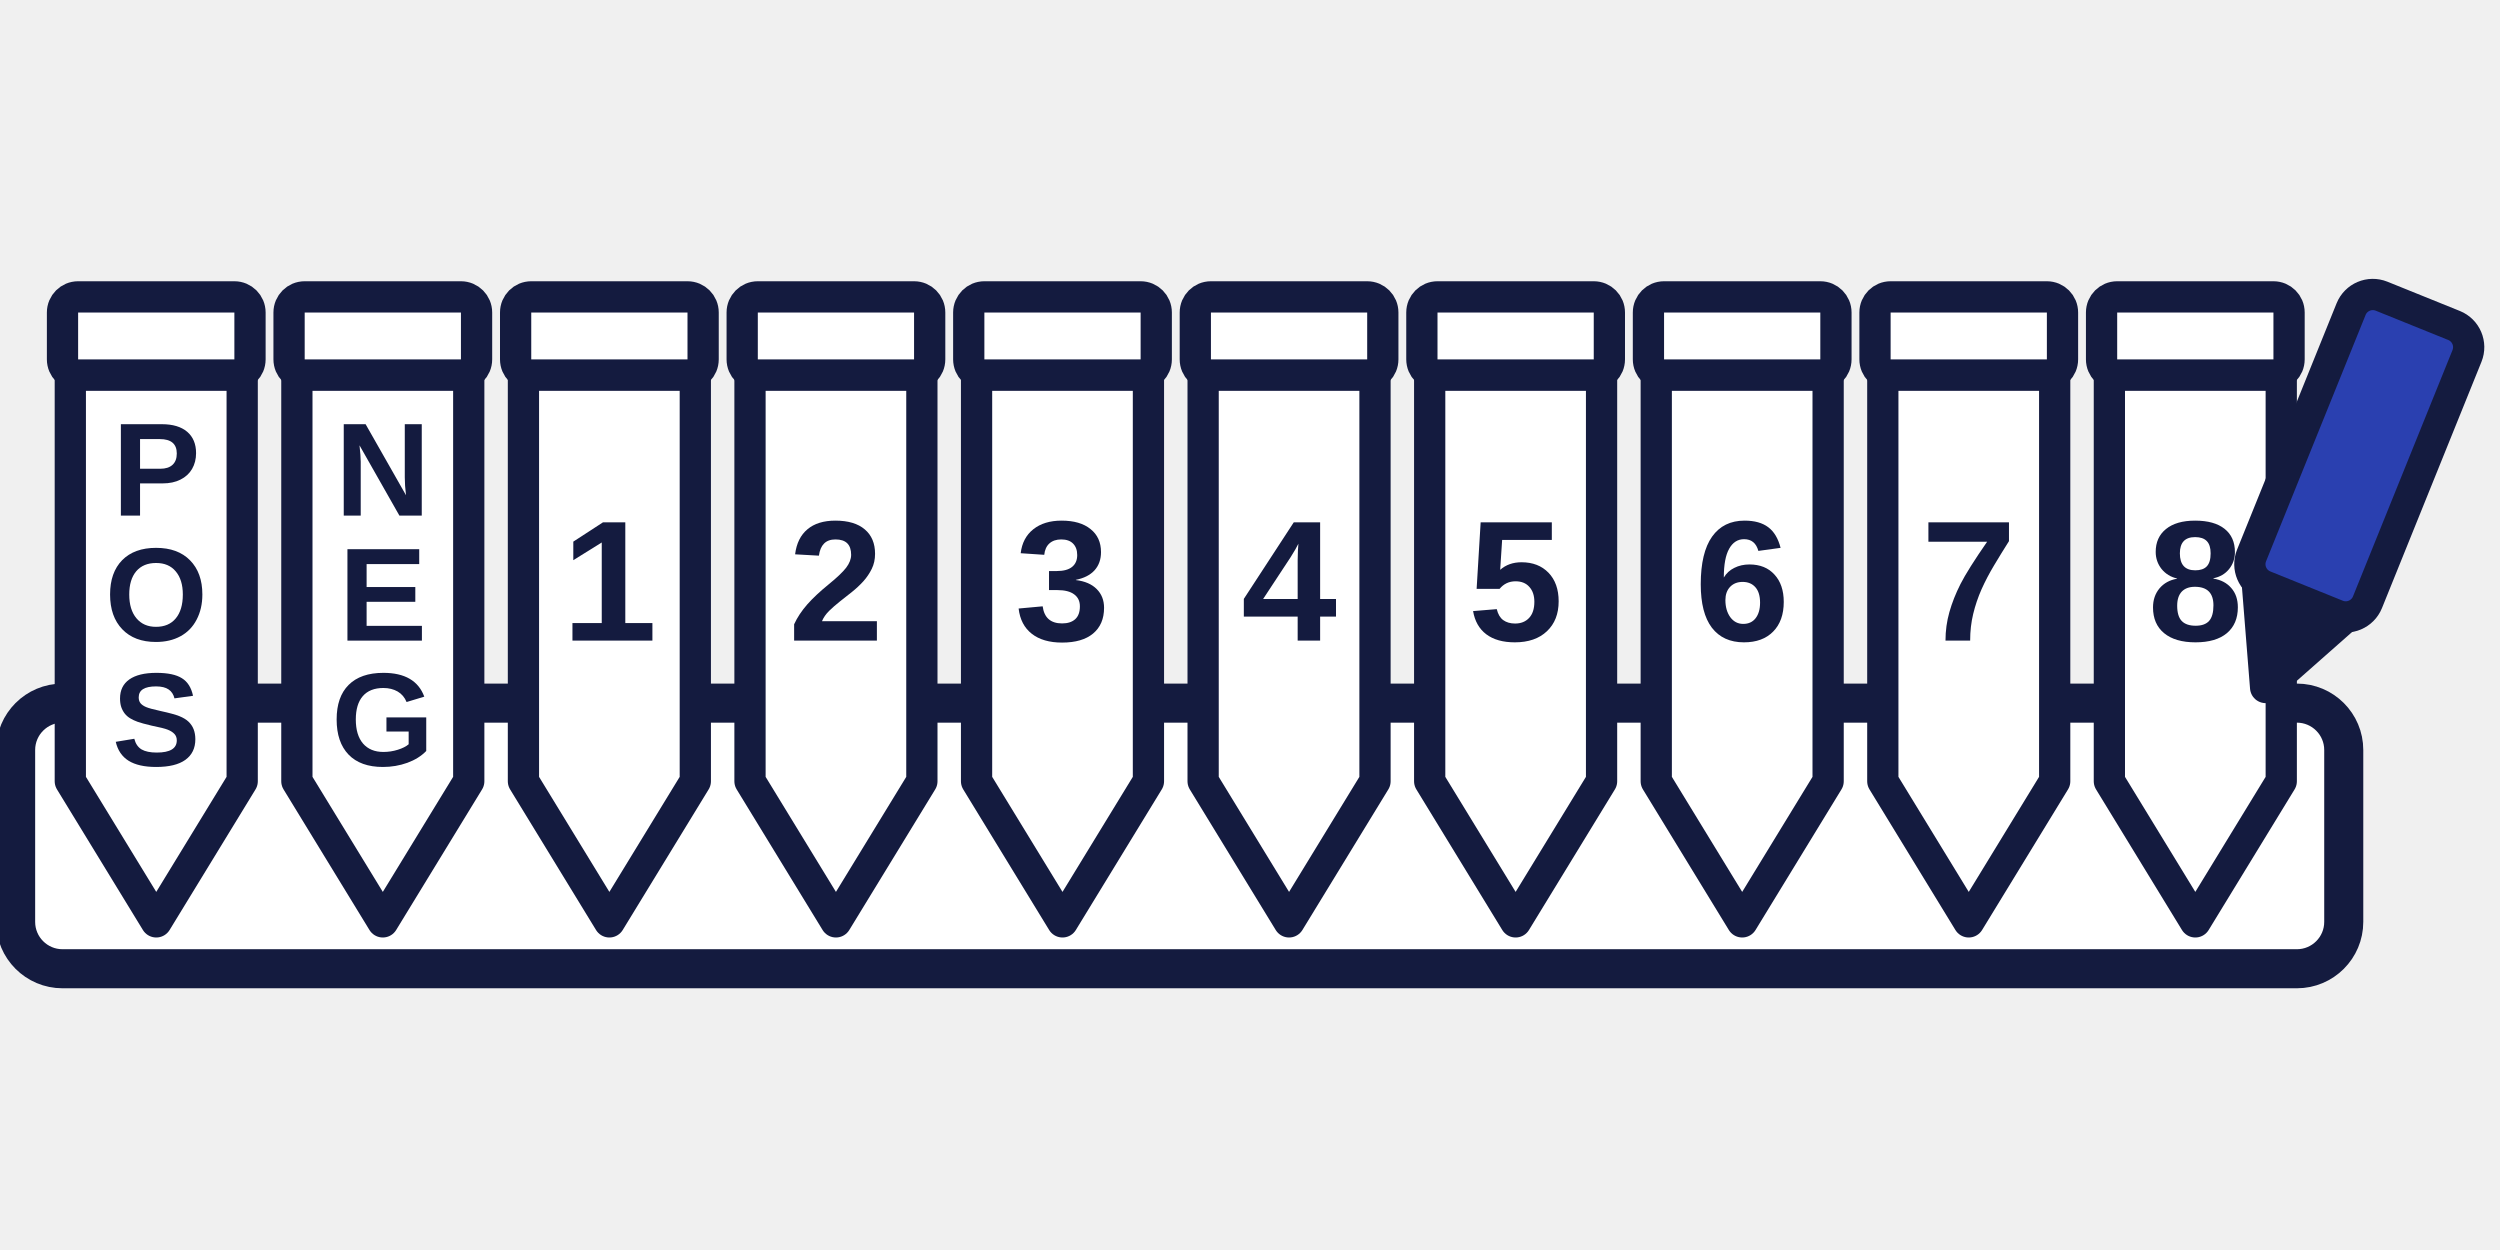
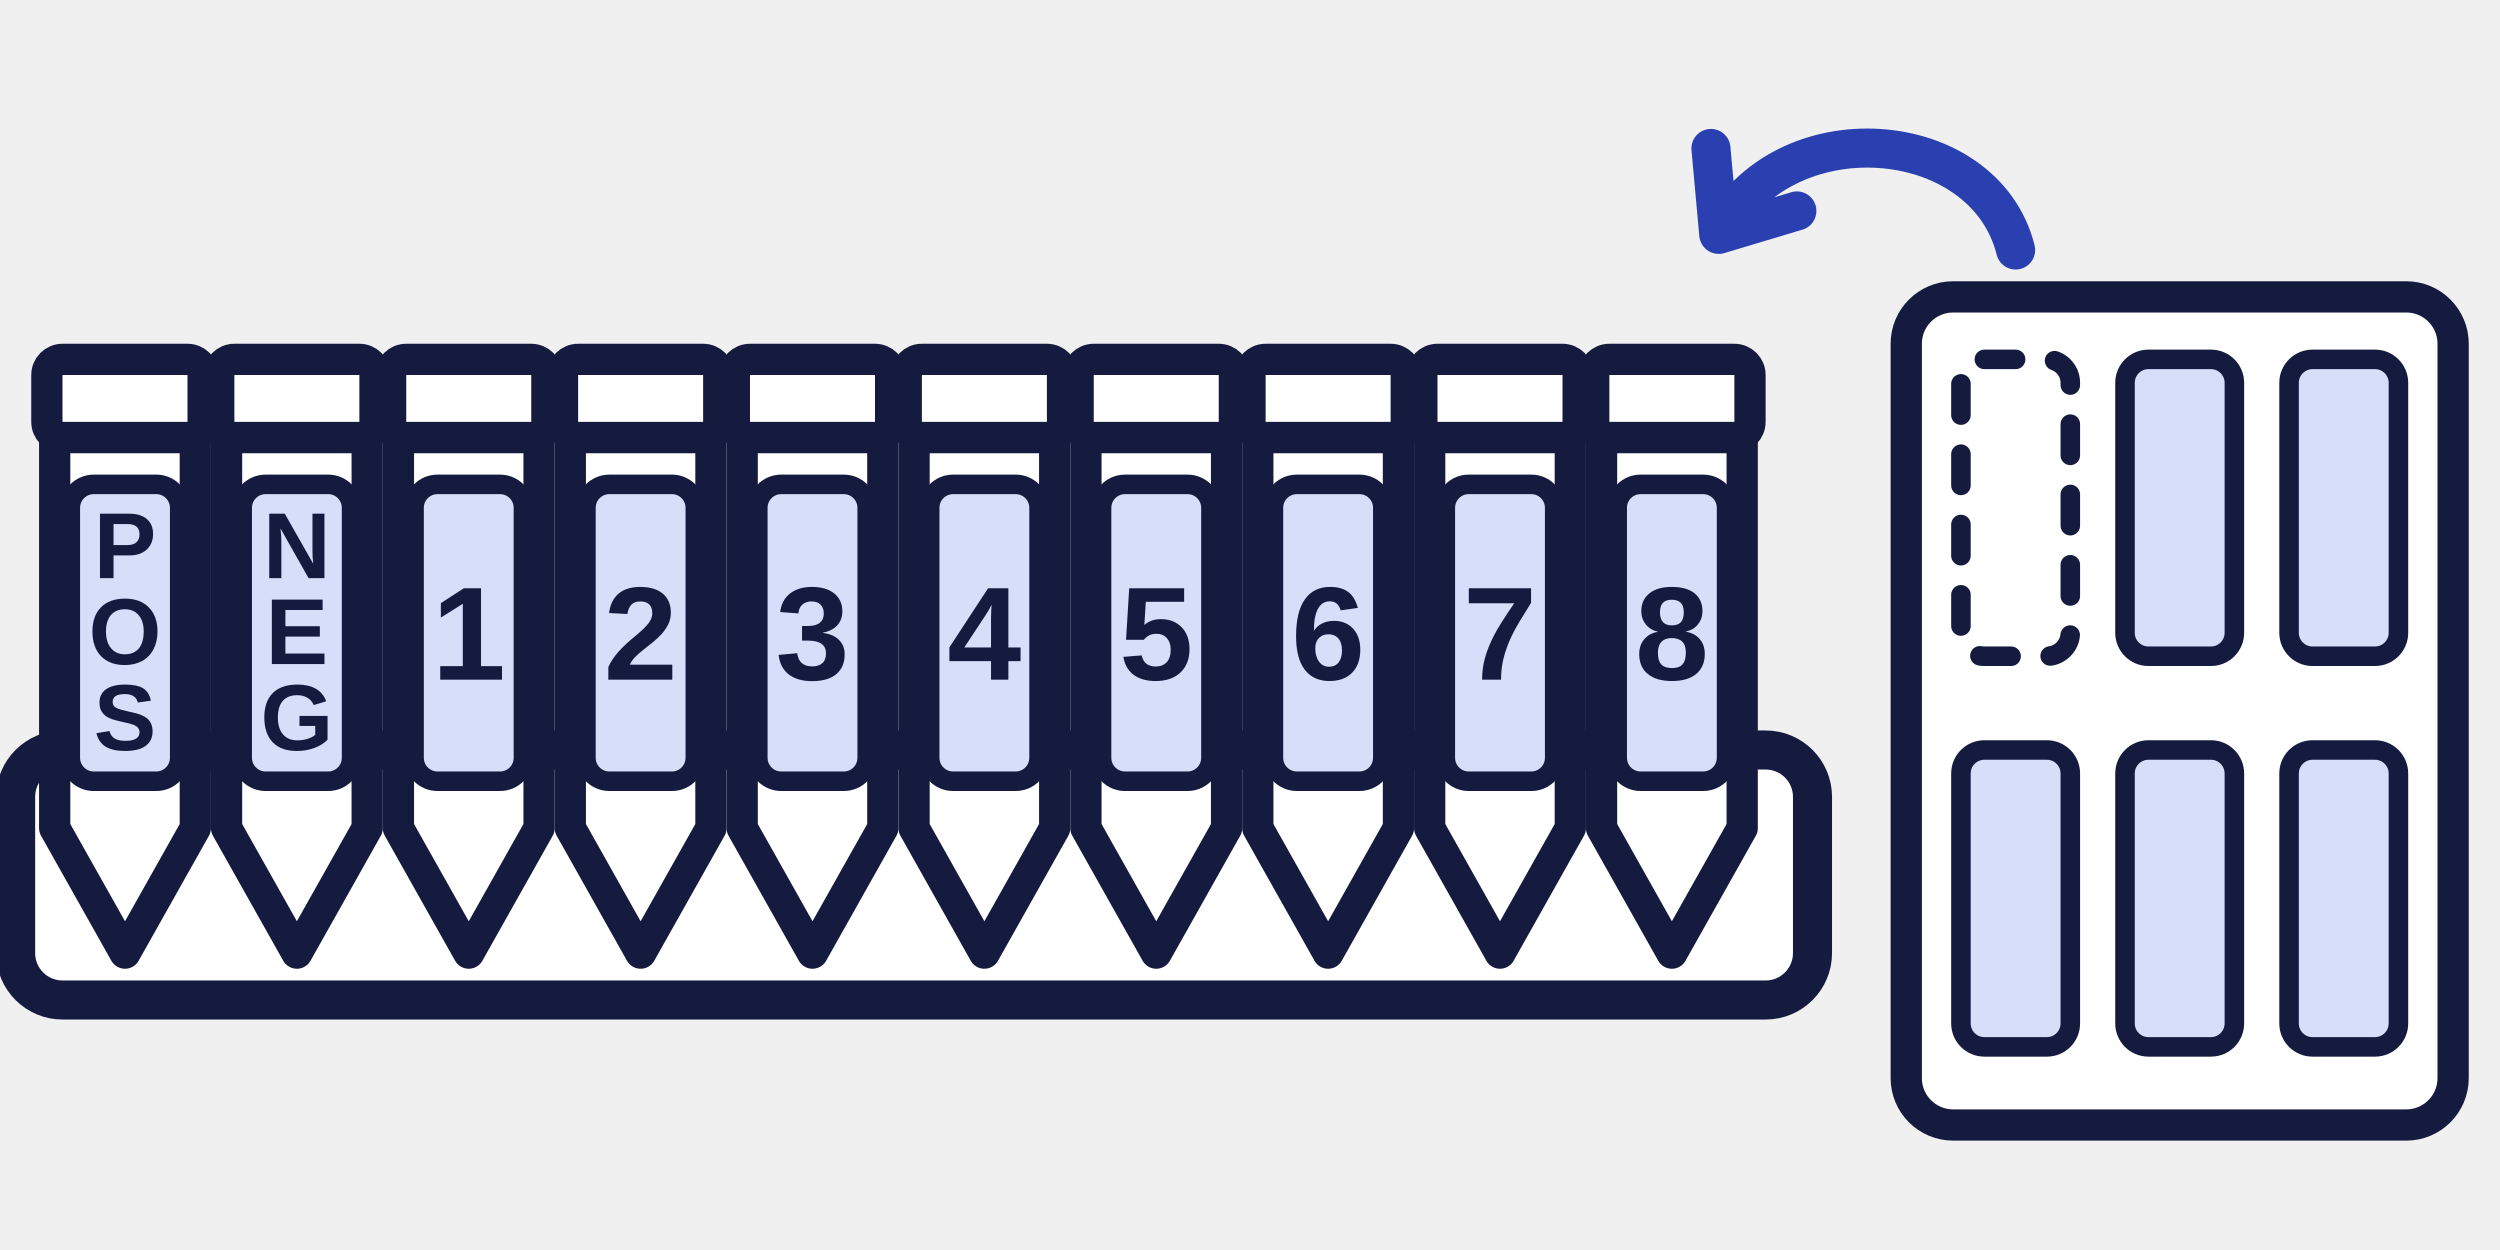
<svg xmlns="http://www.w3.org/2000/svg" viewBox="0 0 320 160" fill="none" stroke="#141b3f" stroke-width="4" stroke-linecap="round" stroke-linejoin="round">
-   <style>.p{animation:w .5s ease-in-out 6}@keyframes w{33%{transform:translate(-3px,2px)}66%{transform:translate(2px,-1px)}}@media (prefers-reduced-motion:reduce){*{animation:none!important}}</style>
+   <style>.s{transform-box:fill-box;transform-origin:50% 0;animation:p 1.6s ease-in-out 3}@keyframes p{0%,12%{transform:translate(44px,-16px)}35%{transform:translate(38px,-30px) rotate(-16deg)}75%{transform:translate(0,-6px)}90%{transform:none}}@media (prefers-reduced-motion:reduce){*{animation:none!important}}</style>
  <defs>
    <g id="t" fill="#fff">
-       <path d="M-11 10V62L0 80 11 62V10z" />
-       <rect x="-12" y="0" width="24" height="10" rx="2" />
+       <path d="M-9 10V60L0 76 9 60V10z" />
+       <rect x="-10" y="0" width="20" height="10" rx="2" />
+     </g>
+     <rect id="k" x="-7" y="0" width="14" height="38" rx="3" fill="#d6defa" stroke-width="2.5" />
+     <g id="u">
+       <use href="#t" />
+       <use href="#k" y="16" />
    </g>
  </defs>
-   <rect x="2" y="90" width="298" height="34" rx="6" fill="#fff" stroke-width="5" />
-   <use href="#t" x="20" y="38" />
-   <use href="#t" x="49" y="38" />
-   <use href="#t" x="78" y="38" />
-   <use href="#t" x="107" y="38" />
-   <use href="#t" x="136" y="38" />
-   <use href="#t" x="165" y="38" />
-   <use href="#t" x="194" y="38" />
-   <use href="#t" x="223" y="38" />
-   <use href="#t" x="252" y="38" />
-   <use href="#t" x="281" y="38" />
-   <g fill="#141b3f" stroke="none" font-family="Arial,Helvetica,sans-serif" font-weight="700" font-size="17" text-anchor="middle">
-     <text x="20" y="66">P</text>
-     <text x="20" y="82">O</text>
-     <text x="20" y="98">S</text>
-     <text x="49" y="66">N</text>
-     <text x="49" y="82">E</text>
-     <text x="49" y="98">G</text>
-     <text x="78" y="82" font-size="22">1</text>
-     <text x="107" y="82" font-size="22">2</text>
-     <text x="136" y="82" font-size="22">3</text>
-     <text x="165" y="82" font-size="22">4</text>
-     <text x="194" y="82" font-size="22">5</text>
-     <text x="223" y="82" font-size="22">6</text>
-     <text x="252" y="82" font-size="22">7</text>
-     <text x="281" y="82" font-size="22">8</text>
-   </g>
-   <g class="p">
-     <g transform="translate(290 88) rotate(22)">
-       <path d="M0 0l-6-12h12z" fill="#141b3f" />
-       <rect x="-8" y="-52" width="16" height="40" rx="3" fill="#2a40b0" />
+   <rect x="2" y="96" width="230" height="32" rx="6" fill="#fff" stroke-width="5" />
+   <use href="#u" x="16" y="46" />
+   <use href="#u" x="38" y="46" />
+   <use href="#u" x="60" y="46" />
+   <use href="#u" x="82" y="46" />
+   <use href="#u" x="104" y="46" />
+   <use href="#u" x="126" y="46" />
+   <use href="#u" x="148" y="46" />
+   <use href="#u" x="170" y="46" />
+   <use href="#u" x="192" y="46" />
+   <use href="#t" x="214" y="46" />
+   <rect x="244" y="38" width="70" height="106" rx="6" fill="#fff" />
+   <rect x="251" y="46" width="14" height="38" rx="3" stroke-width="2.5" stroke-dasharray="4 5" />
+   <use href="#k" x="279" y="46" />
+   <use href="#k" x="300" y="46" />
+   <use href="#k" x="258" y="96" />
+   <use href="#k" x="279" y="96" />
+   <use href="#k" x="300" y="96" />
+   <path d="M258 32c-4-16-30-18-38-2m-1-11 1 11 10-3" stroke="#2a40b0" stroke-width="5" />
+   <g fill="#141b3f" stroke="none" font-family="Arial,Helvetica,sans-serif" font-weight="700" font-size="12" text-anchor="middle">
+     <text x="16" y="74">P</text>
+     <text x="16" y="85">O</text>
+     <text x="16" y="96">S</text>
+     <text x="38" y="74">N</text>
+     <text x="38" y="85">E</text>
+     <text x="38" y="96">G</text>
+     <g font-size="17">
+       <text x="60" y="87">1</text>
+       <text x="82" y="87">2</text>
+       <text x="104" y="87">3</text>
+       <text x="126" y="87">4</text>
+       <text x="148" y="87">5</text>
+       <text x="170" y="87">6</text>
+       <text x="192" y="87">7</text>
    </g>
  </g>
+   <g class="s">
+     <use href="#k" x="214" y="62" />
+     <text x="214" y="87" fill="#141b3f" stroke="none" font-family="Arial,Helvetica,sans-serif" font-weight="700" font-size="17" text-anchor="middle">8</text>
+   </g>
</svg>
